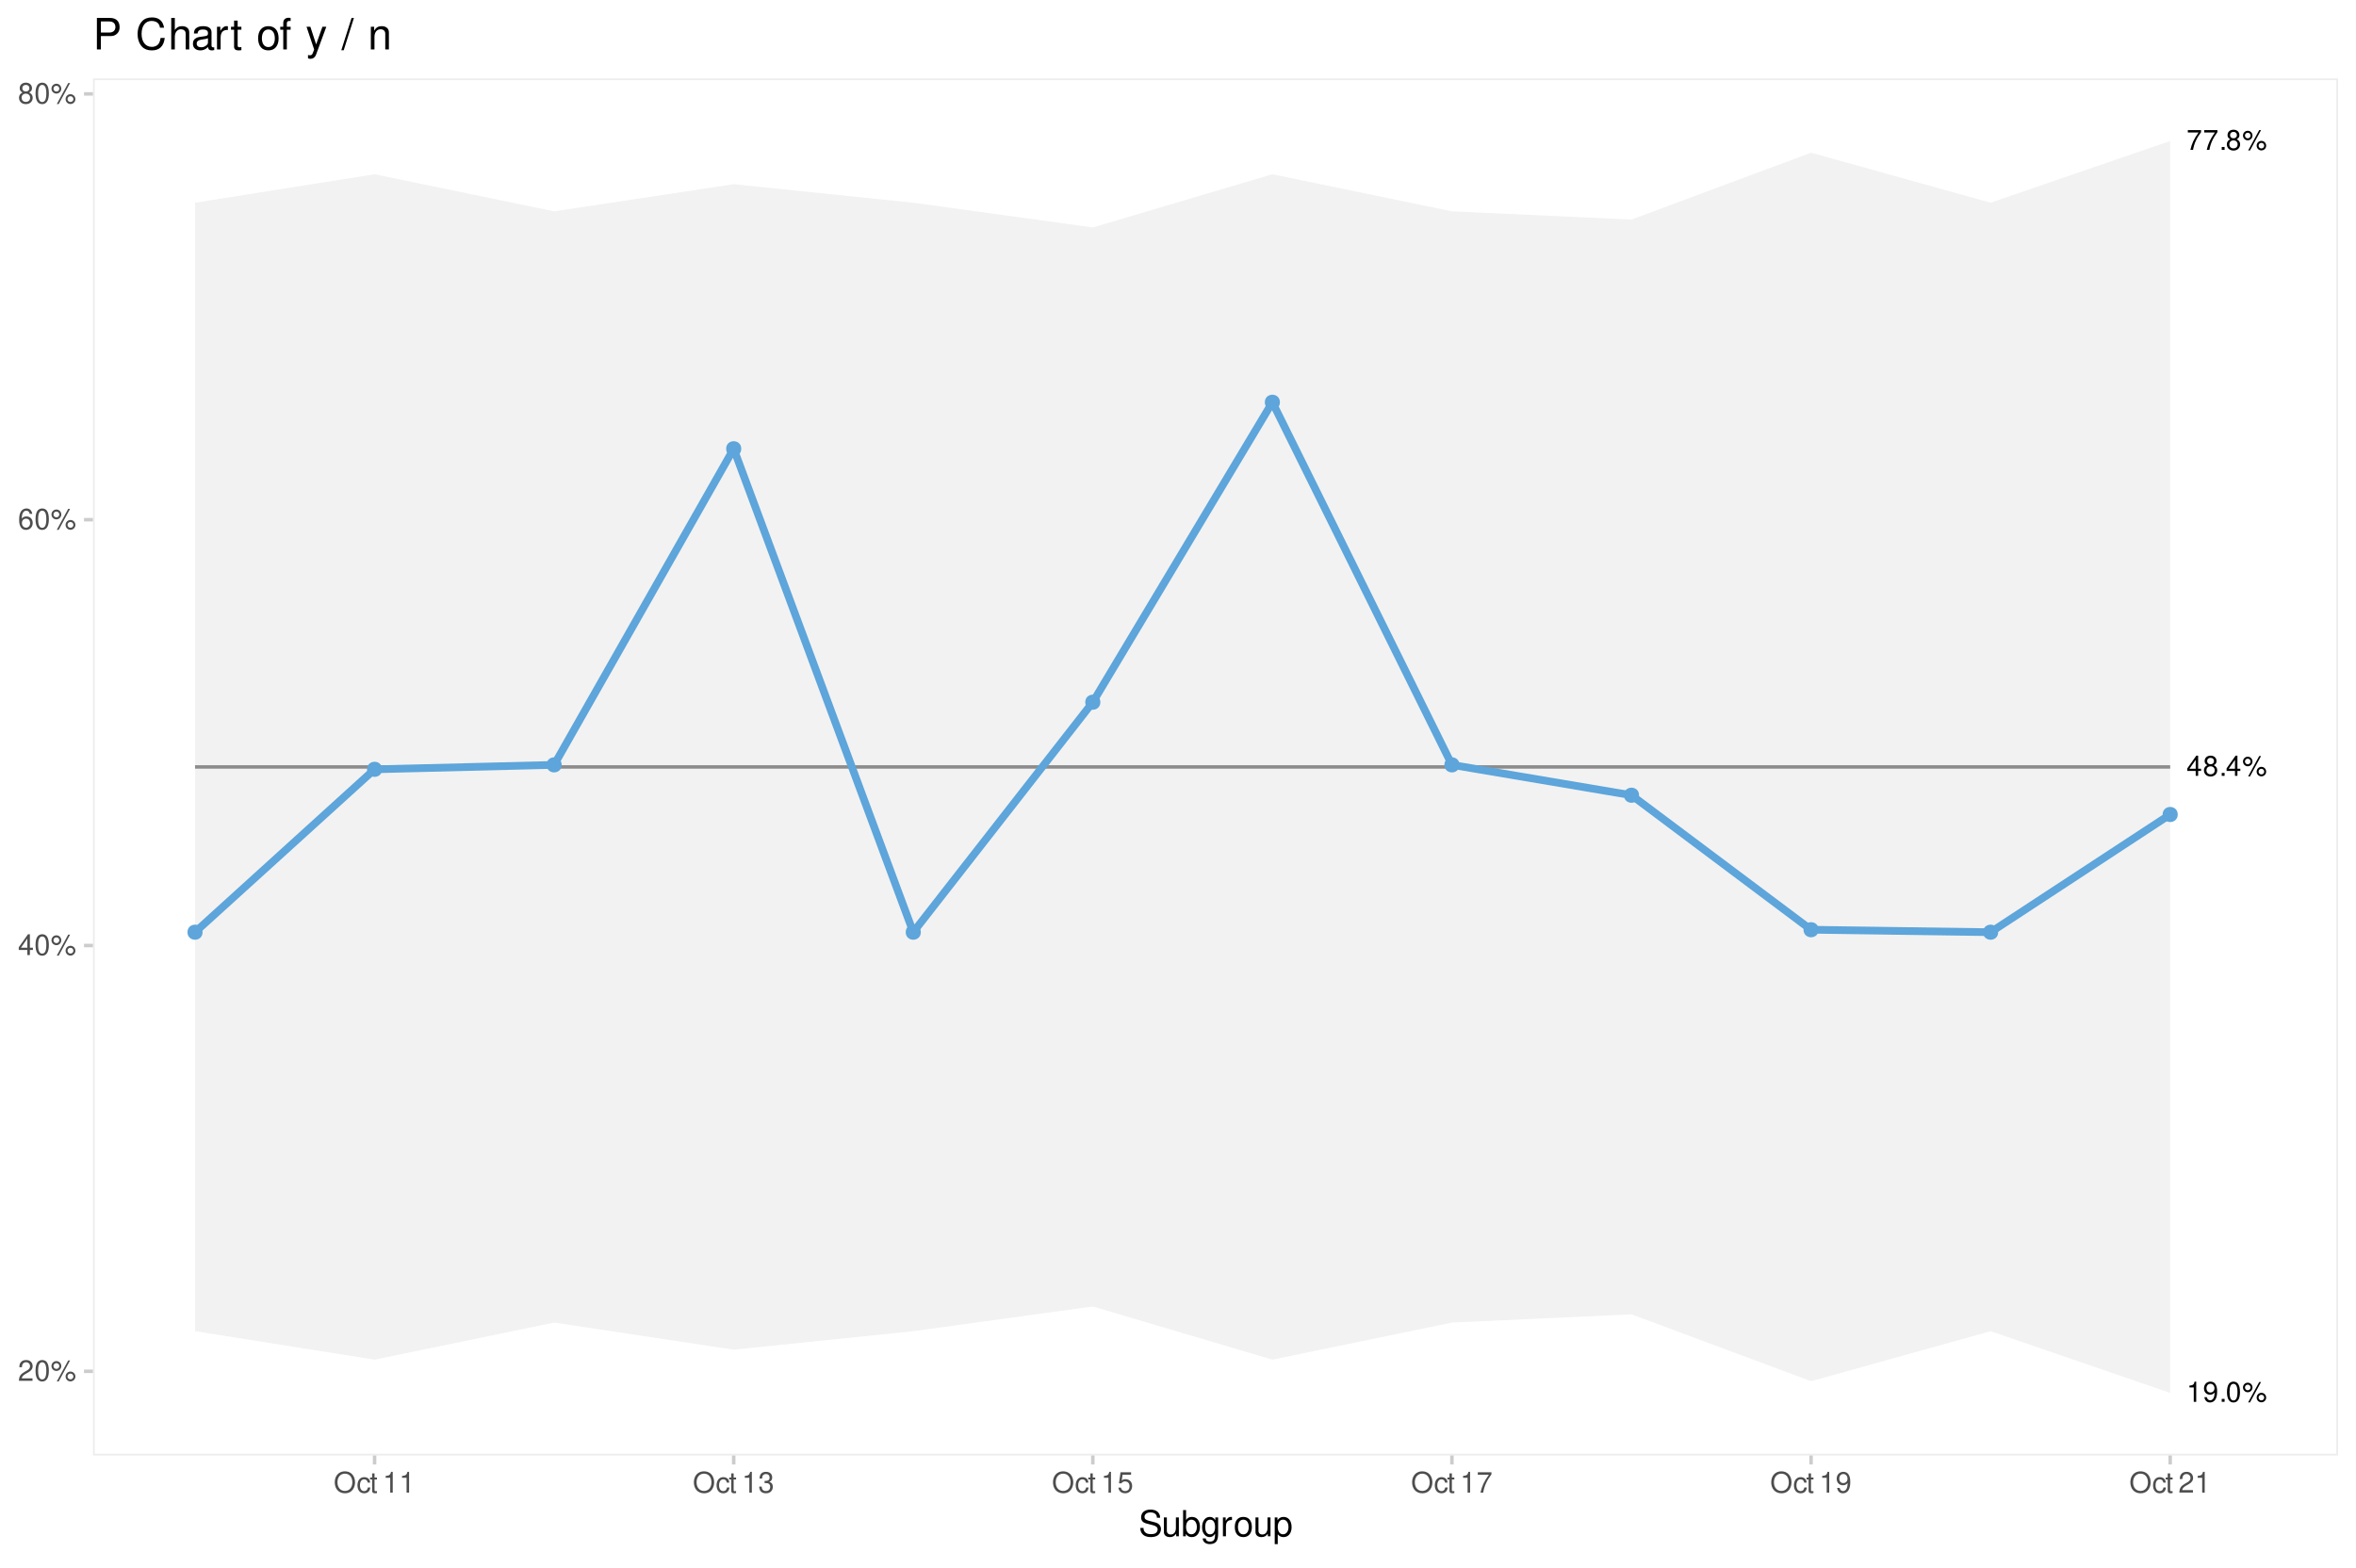
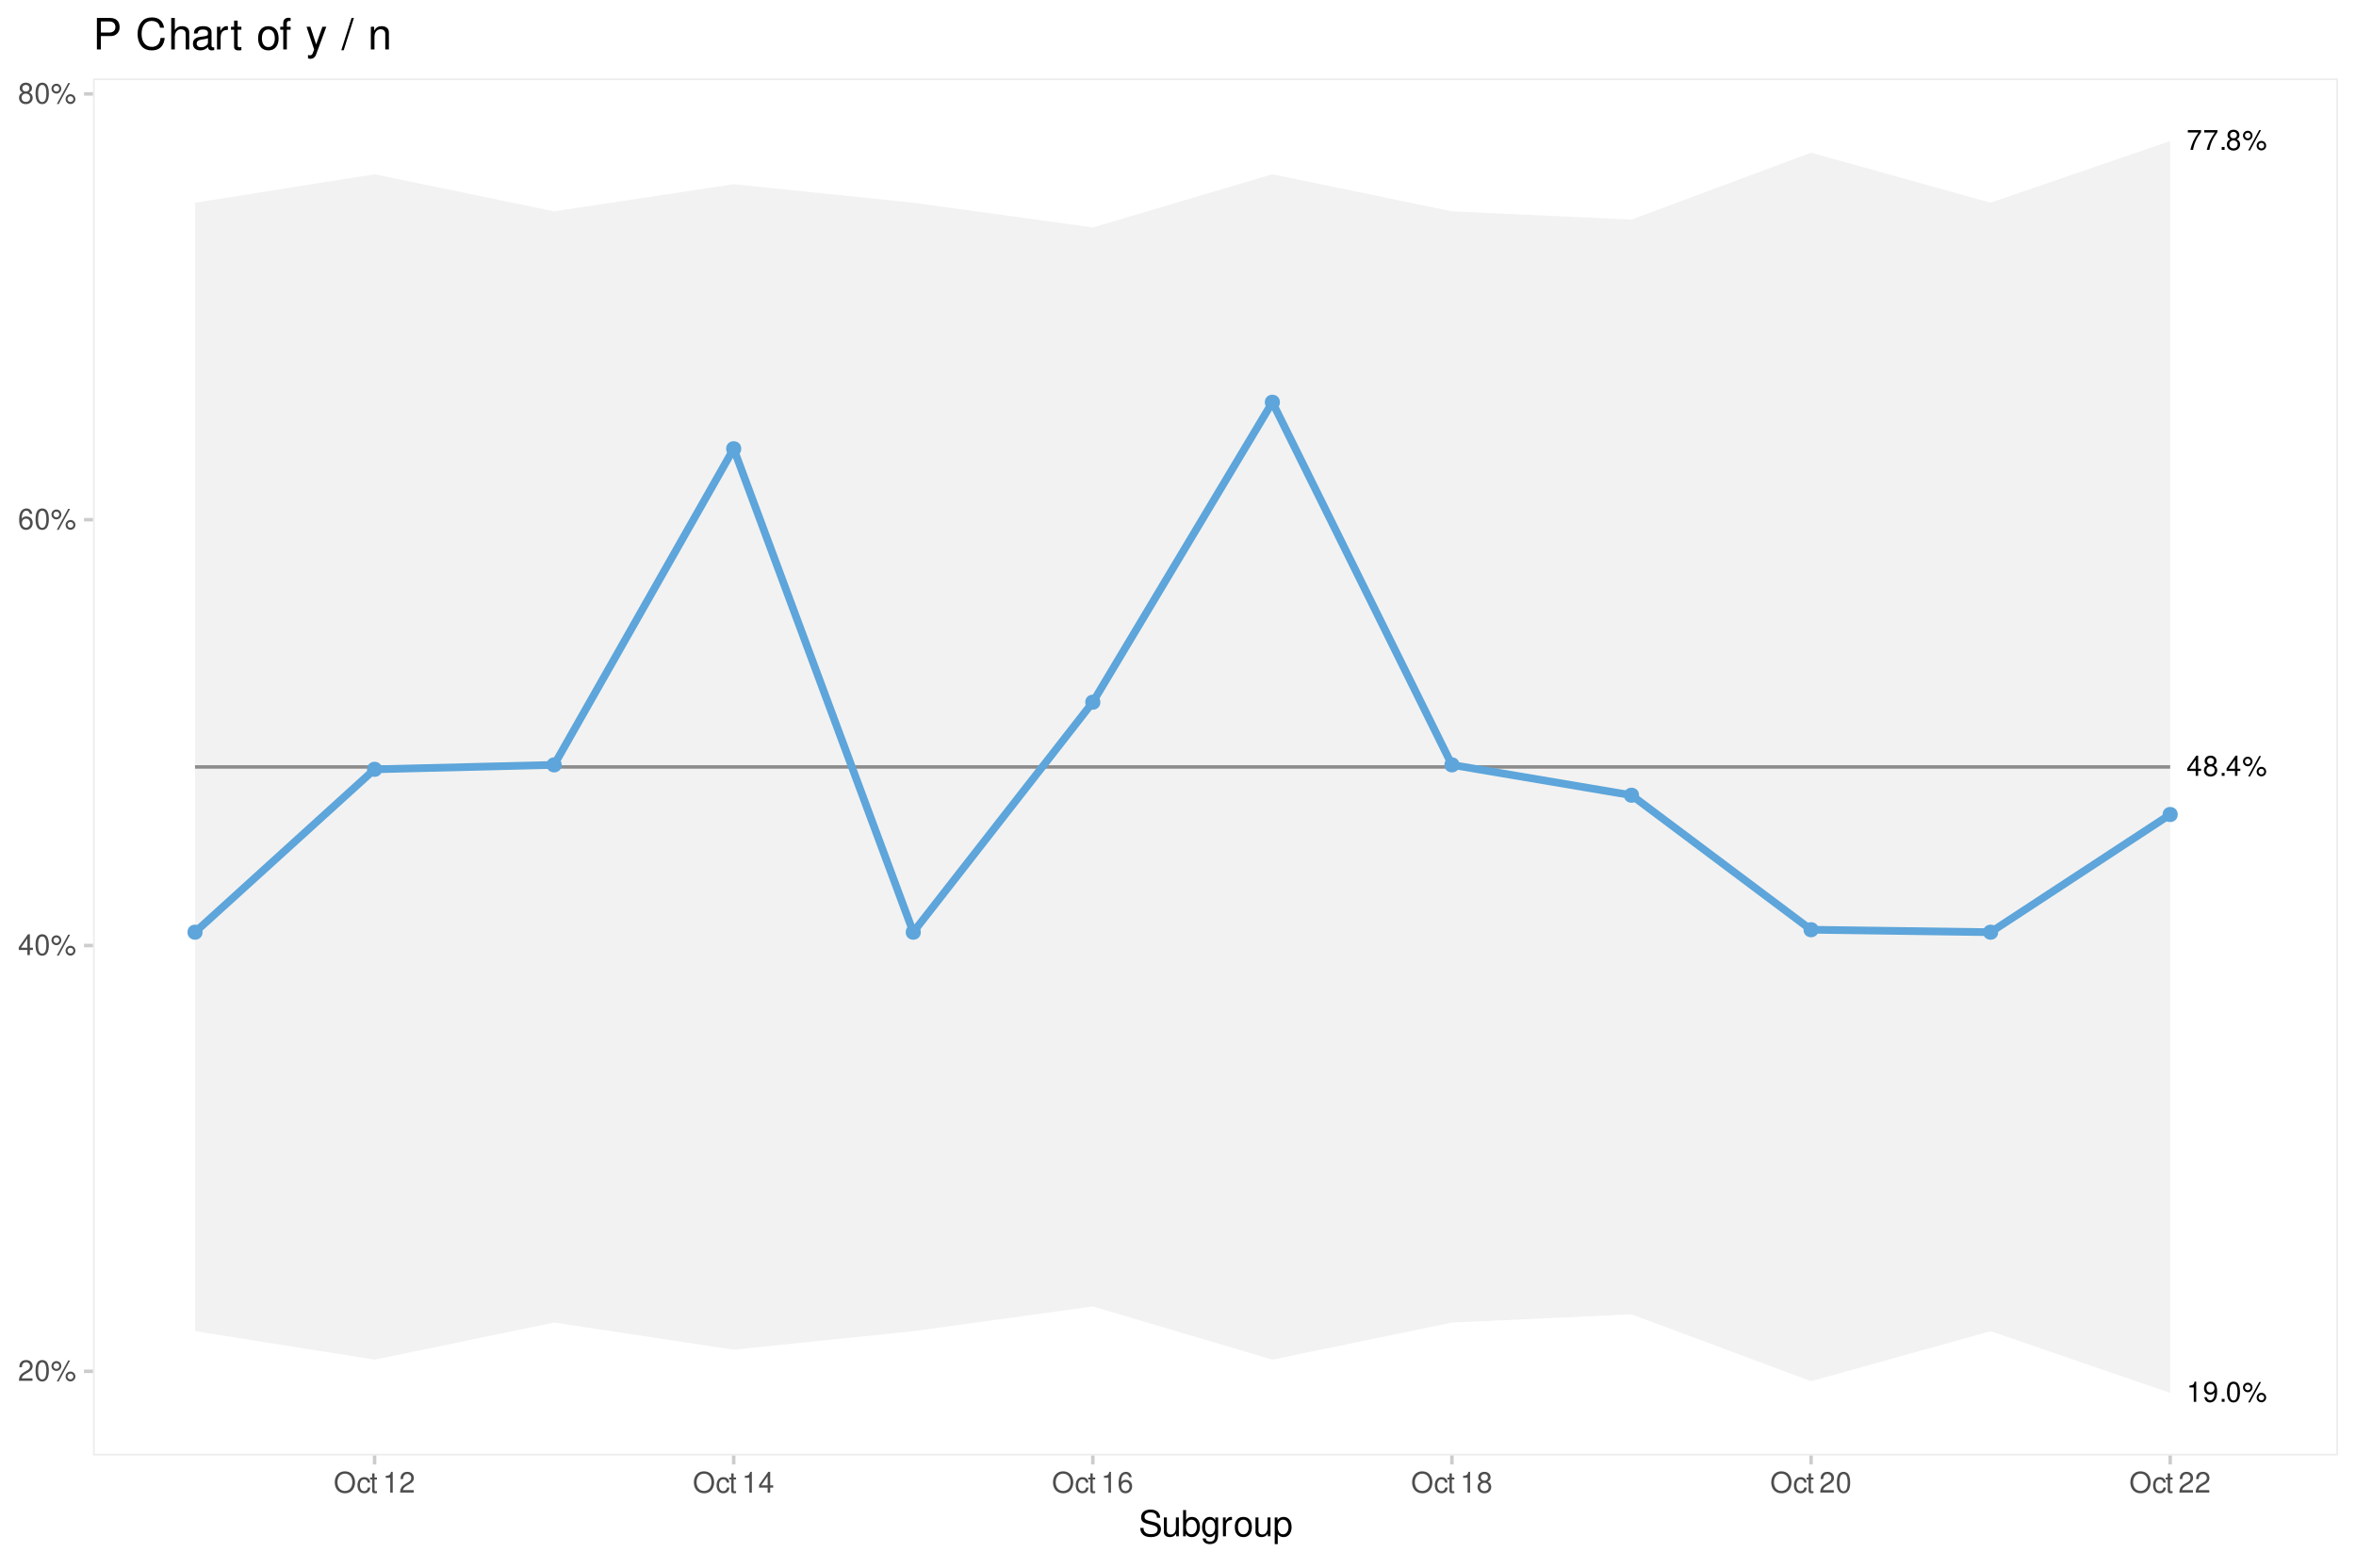
<svg xmlns="http://www.w3.org/2000/svg" xmlns:xlink="http://www.w3.org/1999/xlink" width="720" height="479" viewBox="0 0 720 479">
  <defs>
    <g>
      <g id="glyph-0-0">
        <path d="M 2.203 -4.391 L 2.203 0 L 2.953 0 L 2.953 -6.172 L 2.469 -6.172 C 2.203 -5.219 2.031 -5.094 0.875 -4.938 L 0.875 -4.391 Z M 2.203 -4.391 " />
      </g>
      <g id="glyph-0-1">
        <path d="M 0.453 -1.406 C 0.594 -0.406 1.25 0.203 2.172 0.203 C 2.844 0.203 3.438 -0.125 3.797 -0.688 C 4.172 -1.281 4.344 -2.031 4.344 -3.156 C 4.344 -4.203 4.188 -4.859 3.828 -5.406 C 3.5 -5.906 2.969 -6.172 2.297 -6.172 C 1.156 -6.172 0.328 -5.312 0.328 -4.109 C 0.328 -2.984 1.094 -2.172 2.188 -2.172 C 2.75 -2.172 3.188 -2.375 3.562 -2.844 C 3.562 -1.312 3.078 -0.469 2.219 -0.469 C 1.688 -0.469 1.328 -0.812 1.203 -1.406 Z M 2.297 -5.516 C 3 -5.516 3.531 -4.922 3.531 -4.125 C 3.531 -3.375 3.016 -2.844 2.266 -2.844 C 1.547 -2.844 1.094 -3.359 1.094 -4.172 C 1.094 -4.953 1.594 -5.516 2.297 -5.516 Z M 2.297 -5.516 " />
      </g>
      <g id="glyph-0-2">
        <path d="M 1.625 -0.891 L 0.75 -0.891 L 0.75 0 L 1.625 0 Z M 1.625 -0.891 " />
      </g>
      <g id="glyph-0-3">
        <path d="M 2.344 -6.172 C 1.781 -6.172 1.266 -5.906 0.953 -5.5 C 0.562 -4.953 0.359 -4.125 0.359 -2.984 C 0.359 -0.906 1.047 0.203 2.344 0.203 C 3.625 0.203 4.328 -0.906 4.328 -2.938 C 4.328 -4.125 4.141 -4.938 3.734 -5.5 C 3.422 -5.922 2.922 -6.172 2.344 -6.172 Z M 2.344 -5.5 C 3.156 -5.5 3.562 -4.672 3.562 -3 C 3.562 -1.25 3.172 -0.422 2.328 -0.422 C 1.531 -0.422 1.141 -1.281 1.141 -2.984 C 1.141 -4.672 1.531 -5.5 2.344 -5.5 Z M 2.344 -5.5 " />
      </g>
      <g id="glyph-0-4">
        <path d="M 1.703 -5.844 C 0.891 -5.844 0.25 -5.188 0.25 -4.391 C 0.25 -3.578 0.891 -2.922 1.703 -2.922 C 2.5 -2.922 3.156 -3.578 3.156 -4.375 C 3.156 -5.203 2.516 -5.844 1.703 -5.844 Z M 1.703 -5.25 C 2.188 -5.25 2.562 -4.859 2.562 -4.375 C 2.562 -3.906 2.172 -3.531 1.703 -3.531 C 1.234 -3.531 0.844 -3.906 0.844 -4.391 C 0.844 -4.859 1.219 -5.25 1.703 -5.25 Z M 5.203 -6.047 L 1.828 0.172 L 2.391 0.172 L 5.766 -6.047 Z M 5.875 -2.75 C 5.062 -2.75 4.422 -2.094 4.422 -1.297 C 4.422 -0.484 5.062 0.156 5.875 0.156 C 6.672 0.156 7.328 -0.484 7.328 -1.281 C 7.328 -2.094 6.688 -2.75 5.875 -2.75 Z M 5.875 -2.156 C 6.359 -2.156 6.734 -1.766 6.734 -1.281 C 6.734 -0.812 6.344 -0.438 5.875 -0.438 C 5.391 -0.438 5.016 -0.812 5.016 -1.297 C 5.016 -1.766 5.391 -2.156 5.875 -2.156 Z M 5.875 -2.156 " />
      </g>
      <g id="glyph-0-5">
        <path d="M 4.438 -6.047 L 0.391 -6.047 L 0.391 -5.312 L 3.656 -5.312 C 2.219 -3.25 1.625 -1.984 1.172 0 L 1.984 0 C 2.312 -1.938 3.078 -3.594 4.438 -5.422 Z M 4.438 -6.047 " />
      </g>
      <g id="glyph-0-6">
        <path d="M 3.328 -3.25 C 3.969 -3.641 4.156 -3.938 4.156 -4.516 C 4.156 -5.5 3.422 -6.172 2.344 -6.172 C 1.281 -6.172 0.531 -5.5 0.531 -4.531 C 0.531 -3.938 0.719 -3.641 1.344 -3.25 C 0.656 -2.906 0.312 -2.391 0.312 -1.719 C 0.312 -0.594 1.141 0.203 2.344 0.203 C 3.547 0.203 4.375 -0.594 4.375 -1.719 C 4.375 -2.391 4.031 -2.906 3.328 -3.25 Z M 2.344 -5.5 C 2.984 -5.5 3.391 -5.125 3.391 -4.5 C 3.391 -3.922 2.984 -3.547 2.344 -3.547 C 1.703 -3.547 1.297 -3.922 1.297 -4.516 C 1.297 -5.125 1.703 -5.5 2.344 -5.5 Z M 2.344 -2.906 C 3.094 -2.906 3.609 -2.422 3.609 -1.703 C 3.609 -0.953 3.109 -0.469 2.328 -0.469 C 1.594 -0.469 1.078 -0.969 1.078 -1.688 C 1.078 -2.422 1.594 -2.906 2.344 -2.906 Z M 2.344 -2.906 " />
      </g>
      <g id="glyph-0-7">
        <path d="M 2.797 -1.5 L 2.797 0 L 3.547 0 L 3.547 -1.5 L 4.438 -1.5 L 4.438 -2.172 L 3.547 -2.172 L 3.547 -6.172 L 2.984 -6.172 L 0.234 -2.281 L 0.234 -1.5 Z M 2.797 -2.172 L 0.891 -2.172 L 2.797 -4.891 Z M 2.797 -2.172 " />
      </g>
      <g id="glyph-1-0">
        <path d="M 4.453 -0.766 L 1.172 -0.766 C 1.25 -1.297 1.531 -1.625 2.297 -2.094 L 3.172 -2.594 C 4.047 -3.062 4.5 -3.719 4.5 -4.5 C 4.5 -5.031 4.281 -5.531 3.922 -5.875 C 3.547 -6.203 3.094 -6.359 2.5 -6.359 C 1.703 -6.359 1.125 -6.078 0.781 -5.531 C 0.547 -5.203 0.453 -4.797 0.438 -4.156 L 1.219 -4.156 C 1.234 -4.594 1.297 -4.844 1.406 -5.062 C 1.594 -5.438 2 -5.688 2.469 -5.688 C 3.172 -5.688 3.703 -5.172 3.703 -4.484 C 3.703 -3.969 3.406 -3.531 2.859 -3.219 L 2.047 -2.75 C 0.75 -2 0.375 -1.406 0.297 -0.016 L 4.453 -0.016 Z M 4.453 -0.766 " />
      </g>
      <g id="glyph-1-1">
        <path d="M 2.422 -6.359 C 1.844 -6.359 1.312 -6.094 0.984 -5.672 C 0.578 -5.109 0.375 -4.25 0.375 -3.078 C 0.375 -0.938 1.078 0.203 2.422 0.203 C 3.734 0.203 4.453 -0.938 4.453 -3.031 C 4.453 -4.25 4.266 -5.078 3.859 -5.672 C 3.531 -6.109 3.016 -6.359 2.422 -6.359 Z M 2.422 -5.672 C 3.25 -5.672 3.672 -4.828 3.672 -3.094 C 3.672 -1.281 3.266 -0.438 2.406 -0.438 C 1.578 -0.438 1.172 -1.312 1.172 -3.062 C 1.172 -4.828 1.578 -5.672 2.422 -5.672 Z M 2.422 -5.672 " />
      </g>
      <g id="glyph-1-2">
        <path d="M 1.75 -6.031 C 0.922 -6.031 0.25 -5.344 0.25 -4.516 C 0.25 -3.688 0.922 -3.016 1.766 -3.016 C 2.578 -3.016 3.25 -3.688 3.25 -4.5 C 3.25 -5.359 2.594 -6.031 1.75 -6.031 Z M 1.75 -5.406 C 2.25 -5.406 2.641 -5.016 2.641 -4.516 C 2.641 -4.031 2.25 -3.641 1.766 -3.641 C 1.266 -3.641 0.859 -4.031 0.859 -4.516 C 0.859 -5.016 1.266 -5.406 1.75 -5.406 Z M 5.359 -6.234 L 1.875 0.172 L 2.469 0.172 L 5.938 -6.234 Z M 6.047 -2.828 C 5.219 -2.828 4.562 -2.156 4.562 -1.344 C 4.562 -0.5 5.219 0.172 6.062 0.172 C 6.875 0.172 7.562 -0.5 7.562 -1.312 C 7.562 -2.156 6.891 -2.828 6.047 -2.828 Z M 6.047 -2.219 C 6.547 -2.219 6.953 -1.828 6.953 -1.312 C 6.953 -0.844 6.547 -0.453 6.062 -0.453 C 5.562 -0.453 5.156 -0.844 5.156 -1.344 C 5.156 -1.828 5.562 -2.219 6.047 -2.219 Z M 6.047 -2.219 " />
      </g>
      <g id="glyph-1-3">
        <path d="M 2.875 -1.547 L 2.875 0 L 3.656 0 L 3.656 -1.547 L 4.578 -1.547 L 4.578 -2.234 L 3.656 -2.234 L 3.656 -6.359 L 3.078 -6.359 L 0.25 -2.359 L 0.25 -1.547 Z M 2.875 -2.234 L 0.922 -2.234 L 2.875 -5.047 Z M 2.875 -2.234 " />
      </g>
      <g id="glyph-1-4">
        <path d="M 4.375 -4.703 C 4.234 -5.75 3.562 -6.359 2.609 -6.359 C 1.922 -6.359 1.312 -6.031 0.938 -5.453 C 0.547 -4.828 0.375 -4.062 0.375 -2.906 C 0.375 -1.828 0.531 -1.156 0.906 -0.594 C 1.234 -0.078 1.781 0.203 2.469 0.203 C 3.656 0.203 4.516 -0.688 4.516 -1.922 C 4.516 -3.094 3.719 -3.922 2.609 -3.922 C 1.984 -3.922 1.5 -3.688 1.172 -3.234 C 1.172 -4.797 1.672 -5.672 2.562 -5.672 C 3.109 -5.672 3.484 -5.328 3.609 -4.703 Z M 2.5 -3.234 C 3.25 -3.234 3.719 -2.703 3.719 -1.859 C 3.719 -1.062 3.188 -0.484 2.484 -0.484 C 1.766 -0.484 1.219 -1.094 1.219 -1.906 C 1.219 -2.688 1.734 -3.234 2.5 -3.234 Z M 2.5 -3.234 " />
      </g>
      <g id="glyph-1-5">
        <path d="M 3.438 -3.359 C 4.094 -3.75 4.297 -4.062 4.297 -4.656 C 4.297 -5.672 3.531 -6.359 2.422 -6.359 C 1.312 -6.359 0.547 -5.672 0.547 -4.672 C 0.547 -4.062 0.75 -3.75 1.391 -3.359 C 0.672 -2.984 0.328 -2.469 0.328 -1.766 C 0.328 -0.609 1.172 0.203 2.422 0.203 C 3.656 0.203 4.516 -0.609 4.516 -1.766 C 4.516 -2.469 4.156 -2.984 3.438 -3.359 Z M 2.422 -5.672 C 3.078 -5.672 3.5 -5.281 3.5 -4.641 C 3.5 -4.047 3.062 -3.656 2.422 -3.656 C 1.766 -3.656 1.344 -4.047 1.344 -4.656 C 1.344 -5.281 1.766 -5.672 2.422 -5.672 Z M 2.422 -3 C 3.188 -3 3.719 -2.484 3.719 -1.75 C 3.719 -0.984 3.203 -0.484 2.406 -0.484 C 1.641 -0.484 1.125 -1 1.125 -1.734 C 1.125 -2.5 1.641 -3 2.422 -3 Z M 2.422 -3 " />
      </g>
      <g id="glyph-1-6">
        <path d="M 3.422 -6.516 C 1.578 -6.516 0.328 -5.156 0.328 -3.156 C 0.328 -1.141 1.578 0.203 3.438 0.203 C 4.219 0.203 4.906 -0.031 5.422 -0.469 C 6.109 -1.062 6.531 -2.062 6.531 -3.109 C 6.531 -5.172 5.297 -6.516 3.422 -6.516 Z M 3.422 -5.797 C 4.812 -5.797 5.703 -4.75 5.703 -3.125 C 5.703 -1.578 4.781 -0.516 3.438 -0.516 C 2.062 -0.516 1.156 -1.578 1.156 -3.156 C 1.156 -4.734 2.062 -5.797 3.422 -5.797 Z M 3.422 -5.797 " />
      </g>
      <g id="glyph-1-7">
        <path d="M 4.141 -3.062 C 4.109 -3.516 4.016 -3.797 3.828 -4.062 C 3.516 -4.484 2.969 -4.734 2.328 -4.734 C 1.078 -4.734 0.266 -3.75 0.266 -2.219 C 0.266 -0.734 1.062 0.203 2.312 0.203 C 3.406 0.203 4.109 -0.453 4.203 -1.578 L 3.453 -1.578 C 3.328 -0.844 2.953 -0.469 2.328 -0.469 C 1.516 -0.469 1.031 -1.141 1.031 -2.219 C 1.031 -3.375 1.516 -4.062 2.312 -4.062 C 2.922 -4.062 3.312 -3.703 3.406 -3.062 Z M 4.141 -3.062 " />
      </g>
      <g id="glyph-1-8">
        <path d="M 2.234 -4.609 L 1.484 -4.609 L 1.484 -5.875 L 0.75 -5.875 L 0.75 -4.609 L 0.125 -4.609 L 0.125 -4.016 L 0.75 -4.016 L 0.75 -0.531 C 0.75 -0.047 1.062 0.203 1.641 0.203 C 1.828 0.203 1.984 0.188 2.234 0.141 L 2.234 -0.469 C 2.125 -0.453 2.031 -0.438 1.875 -0.438 C 1.562 -0.438 1.484 -0.531 1.484 -0.859 L 1.484 -4.016 L 2.234 -4.016 Z M 2.234 -4.609 " />
      </g>
      <g id="glyph-1-9">
</g>
      <g id="glyph-1-10">
        <path d="M 2.281 -4.531 L 2.281 0 L 3.047 0 L 3.047 -6.359 L 2.547 -6.359 C 2.266 -5.391 2.094 -5.25 0.891 -5.094 L 0.891 -4.531 Z M 2.281 -4.531 " />
-       </g>
-       <g id="glyph-1-11">
-         <path d="M 1.938 -2.922 L 2.359 -2.922 C 3.203 -2.922 3.656 -2.531 3.656 -1.766 C 3.656 -0.969 3.172 -0.484 2.375 -0.484 C 1.516 -0.484 1.109 -0.922 1.062 -1.844 L 0.281 -1.844 C 0.312 -1.344 0.406 -1 0.547 -0.719 C 0.875 -0.109 1.484 0.203 2.344 0.203 C 3.625 0.203 4.453 -0.578 4.453 -1.781 C 4.453 -2.594 4.141 -3.031 3.391 -3.297 C 3.969 -3.531 4.266 -3.969 4.266 -4.609 C 4.266 -5.703 3.547 -6.359 2.359 -6.359 C 1.109 -6.359 0.438 -5.656 0.406 -4.312 L 1.188 -4.312 C 1.203 -4.703 1.234 -4.922 1.328 -5.109 C 1.5 -5.469 1.891 -5.688 2.375 -5.688 C 3.062 -5.688 3.469 -5.266 3.469 -4.578 C 3.469 -4.141 3.312 -3.859 2.969 -3.719 C 2.766 -3.625 2.484 -3.594 1.938 -3.578 Z M 1.938 -2.922 " />
-       </g>
-       <g id="glyph-1-12">
-         <path d="M 4.188 -6.234 L 0.969 -6.234 L 0.5 -2.844 L 1.219 -2.844 C 1.578 -3.266 1.875 -3.422 2.359 -3.422 C 3.203 -3.422 3.719 -2.844 3.719 -1.922 C 3.719 -1.031 3.203 -0.484 2.359 -0.484 C 1.688 -0.484 1.266 -0.828 1.078 -1.531 L 0.312 -1.531 C 0.406 -1.016 0.5 -0.781 0.688 -0.547 C 1.031 -0.078 1.672 0.203 2.375 0.203 C 3.641 0.203 4.516 -0.719 4.516 -2.031 C 4.516 -3.266 3.688 -4.109 2.5 -4.109 C 2.062 -4.109 1.703 -4 1.344 -3.734 L 1.594 -5.469 L 4.188 -5.469 Z M 4.188 -6.234 " />
-       </g>
-       <g id="glyph-1-13">
-         <path d="M 4.578 -6.234 L 0.406 -6.234 L 0.406 -5.469 L 3.781 -5.469 C 2.281 -3.359 1.688 -2.047 1.219 0 L 2.047 0 C 2.391 -2 3.172 -3.719 4.578 -5.594 Z M 4.578 -6.234 " />
-       </g>
-       <g id="glyph-1-14">
-         <path d="M 0.469 -1.453 C 0.609 -0.406 1.281 0.203 2.234 0.203 C 2.922 0.203 3.547 -0.125 3.922 -0.703 C 4.297 -1.328 4.484 -2.109 4.484 -3.25 C 4.484 -4.328 4.312 -5 3.953 -5.562 C 3.609 -6.094 3.062 -6.359 2.375 -6.359 C 1.188 -6.359 0.328 -5.469 0.328 -4.234 C 0.328 -3.062 1.125 -2.25 2.25 -2.25 C 2.844 -2.25 3.281 -2.453 3.672 -2.938 C 3.672 -1.359 3.172 -0.484 2.281 -0.484 C 1.734 -0.484 1.359 -0.828 1.234 -1.453 Z M 2.359 -5.688 C 3.094 -5.688 3.641 -5.078 3.641 -4.25 C 3.641 -3.469 3.109 -2.922 2.344 -2.922 C 1.594 -2.922 1.125 -3.453 1.125 -4.297 C 1.125 -5.109 1.641 -5.688 2.359 -5.688 Z M 2.359 -5.688 " />
      </g>
      <g id="glyph-2-0">
        <path d="M 6.562 -5.672 C 6.562 -6.219 6.516 -6.375 6.344 -6.75 C 5.906 -7.672 4.969 -8.156 3.625 -8.156 C 1.859 -8.156 0.766 -7.25 0.766 -5.797 C 0.766 -4.812 1.281 -4.203 2.344 -3.922 L 4.328 -3.406 C 5.359 -3.141 5.812 -2.734 5.812 -2.094 C 5.812 -1.672 5.578 -1.234 5.234 -0.984 C 4.922 -0.766 4.406 -0.656 3.766 -0.656 C 2.875 -0.656 2.297 -0.859 1.906 -1.312 C 1.609 -1.672 1.484 -2.062 1.5 -2.547 L 0.531 -2.547 C 0.531 -1.812 0.688 -1.328 1 -0.891 C 1.547 -0.125 2.469 0.25 3.703 0.25 C 4.656 0.25 5.438 0.031 5.953 -0.359 C 6.484 -0.797 6.828 -1.5 6.828 -2.203 C 6.828 -3.188 6.219 -3.922 5.125 -4.219 L 3.109 -4.75 C 2.141 -5.016 1.797 -5.328 1.797 -5.938 C 1.797 -6.75 2.516 -7.297 3.594 -7.297 C 4.859 -7.297 5.578 -6.719 5.594 -5.672 Z M 6.562 -5.672 " />
      </g>
      <g id="glyph-2-1">
        <path d="M 5.297 0 L 5.297 -5.766 L 4.391 -5.766 L 4.391 -2.5 C 4.391 -1.312 3.766 -0.547 2.812 -0.547 C 2.094 -0.547 1.625 -0.984 1.625 -1.688 L 1.625 -5.766 L 0.719 -5.766 L 0.719 -1.312 C 0.719 -0.359 1.438 0.25 2.547 0.25 C 3.406 0.25 3.938 -0.047 4.484 -0.797 L 4.484 0 Z M 5.297 0 " />
      </g>
      <g id="glyph-2-2">
        <path d="M 0.594 -8.016 L 0.594 0 L 1.422 0 L 1.422 -0.734 C 1.859 -0.062 2.438 0.25 3.25 0.25 C 4.766 0.25 5.75 -0.984 5.75 -2.906 C 5.75 -4.781 4.812 -5.922 3.281 -5.922 C 2.5 -5.922 1.938 -5.625 1.5 -4.984 L 1.5 -8.016 Z M 3.109 -5.078 C 4.141 -5.078 4.797 -4.188 4.797 -2.812 C 4.797 -1.5 4.109 -0.609 3.109 -0.609 C 2.141 -0.609 1.5 -1.484 1.5 -2.844 C 1.5 -4.188 2.141 -5.078 3.109 -5.078 Z M 3.109 -5.078 " />
      </g>
      <g id="glyph-2-3">
        <path d="M 4.438 -5.766 L 4.438 -4.922 C 3.984 -5.625 3.469 -5.922 2.75 -5.922 C 1.359 -5.922 0.391 -4.625 0.391 -2.781 C 0.391 -1.812 0.609 -1.109 1.109 -0.531 C 1.547 -0.016 2.094 0.25 2.688 0.25 C 3.375 0.25 3.875 -0.062 4.359 -0.781 L 4.359 -0.484 C 4.359 1.062 3.922 1.625 2.781 1.625 C 2 1.625 1.594 1.312 1.5 0.656 L 0.578 0.656 C 0.656 1.734 1.5 2.391 2.766 2.391 C 3.609 2.391 4.312 2.125 4.688 1.656 C 5.125 1.125 5.297 0.406 5.297 -0.953 L 5.297 -5.766 Z M 2.844 -5.078 C 3.812 -5.078 4.359 -4.266 4.359 -2.812 C 4.359 -1.406 3.797 -0.594 2.844 -0.594 C 1.891 -0.594 1.344 -1.422 1.344 -2.844 C 1.344 -4.25 1.891 -5.078 2.844 -5.078 Z M 2.844 -5.078 " />
      </g>
      <g id="glyph-2-4">
        <path d="M 0.766 -5.766 L 0.766 0 L 1.688 0 L 1.688 -2.984 C 1.688 -4.375 2.266 -5 3.531 -4.969 L 3.531 -5.891 C 3.375 -5.922 3.281 -5.922 3.172 -5.922 C 2.578 -5.922 2.141 -5.578 1.609 -4.719 L 1.609 -5.766 Z M 0.766 -5.766 " />
      </g>
      <g id="glyph-2-5">
        <path d="M 2.984 -5.922 C 1.359 -5.922 0.391 -4.781 0.391 -2.844 C 0.391 -0.891 1.359 0.25 3 0.25 C 4.625 0.25 5.609 -0.906 5.609 -2.797 C 5.609 -4.797 4.656 -5.922 2.984 -5.922 Z M 3 -5.078 C 4.031 -5.078 4.656 -4.234 4.656 -2.812 C 4.656 -1.438 4.016 -0.594 3 -0.594 C 1.984 -0.594 1.359 -1.438 1.359 -2.844 C 1.359 -4.234 1.984 -5.078 3 -5.078 Z M 3 -5.078 " />
      </g>
      <g id="glyph-2-6">
        <path d="M 0.594 2.391 L 1.516 2.391 L 1.516 -0.609 C 2 -0.016 2.547 0.25 3.281 0.25 C 4.781 0.25 5.75 -0.953 5.75 -2.781 C 5.75 -4.719 4.812 -5.922 3.281 -5.922 C 2.5 -5.922 1.875 -5.578 1.438 -4.891 L 1.438 -5.766 L 0.594 -5.766 Z M 3.125 -5.078 C 4.141 -5.078 4.797 -4.188 4.797 -2.812 C 4.797 -1.5 4.125 -0.609 3.125 -0.609 C 2.141 -0.609 1.516 -1.484 1.516 -2.844 C 1.516 -4.188 2.141 -5.078 3.125 -5.078 Z M 3.125 -5.078 " />
      </g>
      <g id="glyph-3-0">
        <path d="M 2.422 -4.078 L 5.453 -4.078 C 6.203 -4.078 6.797 -4.297 7.312 -4.766 C 7.891 -5.297 8.141 -5.922 8.141 -6.797 C 8.141 -8.609 7.078 -9.625 5.172 -9.625 L 1.203 -9.625 L 1.203 0 L 2.422 0 Z M 2.422 -5.156 L 2.422 -8.547 L 4.984 -8.547 C 6.172 -8.547 6.859 -7.906 6.859 -6.859 C 6.859 -5.797 6.172 -5.156 4.984 -5.156 Z M 2.422 -5.156 " />
      </g>
      <g id="glyph-3-1">
</g>
      <g id="glyph-3-2">
        <path d="M 8.734 -6.641 C 8.359 -8.75 7.141 -9.781 5.031 -9.781 C 3.734 -9.781 2.688 -9.375 1.984 -8.578 C 1.109 -7.625 0.641 -6.266 0.641 -4.703 C 0.641 -3.109 1.125 -1.75 2.016 -0.812 C 2.766 -0.047 3.719 0.297 4.984 0.297 C 7.328 0.297 8.641 -0.969 8.938 -3.516 L 7.672 -3.516 C 7.562 -2.859 7.438 -2.406 7.234 -2.016 C 6.844 -1.234 6.016 -0.781 4.984 -0.781 C 3.078 -0.781 1.859 -2.312 1.859 -4.719 C 1.859 -7.188 3.016 -8.703 4.891 -8.703 C 5.672 -8.703 6.391 -8.469 6.781 -8.094 C 7.141 -7.766 7.344 -7.375 7.484 -6.641 Z M 8.734 -6.641 " />
      </g>
      <g id="glyph-3-3">
        <path d="M 0.922 -9.625 L 0.922 0 L 2.016 0 L 2.016 -3.812 C 2.016 -5.234 2.766 -6.156 3.891 -6.156 C 4.266 -6.156 4.609 -6.047 4.875 -5.844 C 5.188 -5.609 5.328 -5.281 5.328 -4.797 L 5.328 0 L 6.422 0 L 6.422 -5.234 C 6.422 -6.391 5.578 -7.109 4.234 -7.109 C 3.266 -7.109 2.672 -6.812 2.016 -5.969 L 2.016 -9.625 Z M 0.922 -9.625 " />
      </g>
      <g id="glyph-3-4">
        <path d="M 7.062 -0.641 C 6.938 -0.625 6.891 -0.625 6.828 -0.625 C 6.438 -0.625 6.234 -0.812 6.234 -1.156 L 6.234 -5.234 C 6.234 -6.453 5.328 -7.109 3.625 -7.109 C 2.609 -7.109 1.812 -6.828 1.328 -6.312 C 1.016 -5.953 0.891 -5.562 0.859 -4.875 L 1.969 -4.875 C 2.062 -5.719 2.562 -6.094 3.594 -6.094 C 4.594 -6.094 5.141 -5.734 5.141 -5.062 L 5.141 -4.781 C 5.125 -4.297 4.891 -4.125 3.984 -4.016 C 2.422 -3.812 2.188 -3.766 1.766 -3.594 C 0.969 -3.25 0.547 -2.641 0.547 -1.75 C 0.547 -0.484 1.422 0.297 2.828 0.297 C 3.703 0.297 4.391 0 5.172 -0.719 C 5.25 0 5.594 0.297 6.312 0.297 C 6.547 0.297 6.688 0.281 7.062 0.188 Z M 5.141 -2.172 C 5.141 -1.812 5.031 -1.578 4.703 -1.281 C 4.25 -0.875 3.703 -0.656 3.062 -0.656 C 2.203 -0.656 1.703 -1.062 1.703 -1.766 C 1.703 -2.5 2.172 -2.859 3.359 -3.031 C 4.547 -3.188 4.766 -3.25 5.141 -3.422 Z M 5.141 -2.172 " />
      </g>
      <g id="glyph-3-5">
        <path d="M 0.906 -6.922 L 0.906 0 L 2.016 0 L 2.016 -3.594 C 2.031 -5.25 2.719 -6 4.234 -5.953 L 4.234 -7.078 C 4.047 -7.109 3.953 -7.109 3.812 -7.109 C 3.109 -7.109 2.562 -6.688 1.922 -5.672 L 1.922 -6.922 Z M 0.906 -6.922 " />
      </g>
      <g id="glyph-3-6">
        <path d="M 3.359 -6.922 L 2.219 -6.922 L 2.219 -8.812 L 1.125 -8.812 L 1.125 -6.922 L 0.188 -6.922 L 0.188 -6.016 L 1.125 -6.016 L 1.125 -0.797 C 1.125 -0.078 1.594 0.297 2.453 0.297 C 2.75 0.297 2.984 0.281 3.359 0.219 L 3.359 -0.719 C 3.188 -0.672 3.047 -0.656 2.828 -0.656 C 2.344 -0.656 2.219 -0.797 2.219 -1.281 L 2.219 -6.016 L 3.359 -6.016 Z M 3.359 -6.922 " />
      </g>
      <g id="glyph-3-7">
        <path d="M 3.594 -7.109 C 1.641 -7.109 0.469 -5.734 0.469 -3.406 C 0.469 -1.062 1.641 0.297 3.609 0.297 C 5.562 0.297 6.734 -1.078 6.734 -3.359 C 6.734 -5.75 5.594 -7.109 3.594 -7.109 Z M 3.609 -6.094 C 4.844 -6.094 5.578 -5.078 5.578 -3.359 C 5.578 -1.734 4.812 -0.719 3.609 -0.719 C 2.375 -0.719 1.625 -1.734 1.625 -3.406 C 1.625 -5.078 2.375 -6.094 3.609 -6.094 Z M 3.609 -6.094 " />
      </g>
      <g id="glyph-3-8">
        <path d="M 3.406 -6.922 L 2.25 -6.922 L 2.25 -8 C 2.25 -8.469 2.516 -8.703 3.031 -8.703 C 3.109 -8.703 3.156 -8.703 3.406 -8.688 L 3.406 -9.594 C 3.156 -9.656 3.016 -9.672 2.781 -9.672 C 1.766 -9.672 1.156 -9.078 1.156 -8.094 L 1.156 -6.922 L 0.234 -6.922 L 0.234 -6.016 L 1.156 -6.016 L 1.156 0 L 2.25 0 L 2.25 -6.016 L 3.406 -6.016 Z M 3.406 -6.922 " />
      </g>
      <g id="glyph-3-9">
        <path d="M 5.125 -6.922 L 3.203 -1.531 L 1.438 -6.922 L 0.266 -6.922 L 2.594 0.031 L 2.172 1.125 C 2 1.609 1.75 1.797 1.297 1.797 C 1.109 1.797 0.953 1.766 0.719 1.719 L 0.719 2.703 C 0.938 2.828 1.156 2.875 1.453 2.875 C 1.812 2.875 2.188 2.766 2.484 2.547 C 2.828 2.297 3.031 2 3.234 1.453 L 6.312 -6.922 Z M 5.125 -6.922 " />
      </g>
      <g id="glyph-3-10">
        <path d="M 3.031 -9.625 L -0.109 0.266 L 0.625 0.266 L 3.75 -9.625 Z M 3.031 -9.625 " />
      </g>
      <g id="glyph-3-11">
        <path d="M 0.922 -6.922 L 0.922 0 L 2.031 0 L 2.031 -3.812 C 2.031 -5.234 2.766 -6.156 3.906 -6.156 C 4.781 -6.156 5.328 -5.625 5.328 -4.797 L 5.328 0 L 6.438 0 L 6.438 -5.234 C 6.438 -6.375 5.578 -7.109 4.234 -7.109 C 3.203 -7.109 2.547 -6.719 1.938 -5.75 L 1.938 -6.922 Z M 0.922 -6.922 " />
      </g>
    </g>
    <clipPath id="clip-0">
      <path clip-rule="nonzero" d="M 28.41 23.957 L 714.52 23.957 L 714.52 444.848 L 28.41 444.848 Z M 28.41 23.957 " />
    </clipPath>
    <clipPath id="clip-1">
      <path clip-rule="nonzero" d="M 28.41 23.957 L 714.52 23.957 L 714.52 444.848 L 28.41 444.848 Z M 28.41 23.957 " />
    </clipPath>
  </defs>
  <rect x="-72" y="-47.9" width="864" height="574.8" fill="rgb(100%, 100%, 100%)" fill-opacity="1" />
  <rect x="-72" y="-47.9" width="864" height="574.8" fill="rgb(100%, 100%, 100%)" fill-opacity="1" />
  <path fill="none" stroke-width="1.067" stroke-linecap="round" stroke-linejoin="round" stroke="rgb(100%, 100%, 100%)" stroke-opacity="1" stroke-miterlimit="10" d="M 0 479 L 720 479 L 720 0 L 0 0 Z M 0 479 " />
  <g clip-path="url(#clip-0)">
    <path fill-rule="nonzero" fill="rgb(100%, 100%, 100%)" fill-opacity="1" d="M 28.41 444.848 L 714.52 444.848 L 714.52 23.957 L 28.41 23.957 Z M 28.41 444.848 " />
  </g>
  <path fill-rule="nonzero" fill="rgb(87.059%, 87.059%, 87.059%)" fill-opacity="0.4" d="M 59.598 61.957 L 114.473 53.258 L 169.348 64.59 L 224.219 56.301 L 279.094 61.957 L 333.969 69.512 L 388.844 53.258 L 443.715 64.59 L 498.59 67.105 L 553.465 46.668 L 608.34 61.957 L 663.215 43.09 L 663.215 425.719 L 608.34 406.852 L 553.465 422.141 L 498.59 401.703 L 443.715 404.219 L 388.844 415.551 L 333.969 399.297 L 279.094 406.852 L 224.219 412.508 L 169.348 404.219 L 114.473 415.551 L 59.598 406.852 Z M 59.598 61.957 " />
  <path fill="none" stroke-width="1.067" stroke-linecap="butt" stroke-linejoin="round" stroke="rgb(54.902%, 54.902%, 54.902%)" stroke-opacity="1" stroke-miterlimit="10" d="M 59.598 234.402 L 663.215 234.402 " />
  <path fill="none" stroke-width="2.347" stroke-linecap="butt" stroke-linejoin="round" stroke="rgb(36.471%, 64.706%, 85.49%)" stroke-opacity="1" stroke-miterlimit="10" d="M 59.598 284.91 L 114.473 235.129 L 169.348 233.77 L 224.219 137.152 L 279.094 284.91 L 333.969 214.613 L 388.844 122.941 L 443.715 233.77 L 498.59 243.047 L 553.465 284.156 L 608.34 284.91 L 663.215 248.934 " />
  <path fill-rule="nonzero" fill="rgb(36.471%, 64.706%, 85.49%)" fill-opacity="1" stroke-width="0.709" stroke-linecap="round" stroke-linejoin="round" stroke="rgb(36.471%, 64.706%, 85.49%)" stroke-opacity="1" stroke-miterlimit="10" d="M 61.551 284.91 C 61.551 287.516 57.645 287.516 57.645 284.91 C 57.645 282.305 61.551 282.305 61.551 284.91 " />
  <path fill-rule="nonzero" fill="rgb(36.471%, 64.706%, 85.49%)" fill-opacity="1" stroke-width="0.709" stroke-linecap="round" stroke-linejoin="round" stroke="rgb(36.471%, 64.706%, 85.49%)" stroke-opacity="1" stroke-miterlimit="10" d="M 116.426 235.129 C 116.426 237.734 112.516 237.734 112.516 235.129 C 112.516 232.523 116.426 232.523 116.426 235.129 " />
  <path fill-rule="nonzero" fill="rgb(36.471%, 64.706%, 85.49%)" fill-opacity="1" stroke-width="0.709" stroke-linecap="round" stroke-linejoin="round" stroke="rgb(36.471%, 64.706%, 85.49%)" stroke-opacity="1" stroke-miterlimit="10" d="M 171.301 233.77 C 171.301 236.375 167.391 236.375 167.391 233.77 C 167.391 231.16 171.301 231.16 171.301 233.77 " />
  <path fill-rule="nonzero" fill="rgb(36.471%, 64.706%, 85.49%)" fill-opacity="1" stroke-width="0.709" stroke-linecap="round" stroke-linejoin="round" stroke="rgb(36.471%, 64.706%, 85.49%)" stroke-opacity="1" stroke-miterlimit="10" d="M 226.176 137.152 C 226.176 139.758 222.266 139.758 222.266 137.152 C 222.266 134.547 226.176 134.547 226.176 137.152 " />
  <path fill-rule="nonzero" fill="rgb(36.471%, 64.706%, 85.49%)" fill-opacity="1" stroke-width="0.709" stroke-linecap="round" stroke-linejoin="round" stroke="rgb(36.471%, 64.706%, 85.49%)" stroke-opacity="1" stroke-miterlimit="10" d="M 281.051 284.91 C 281.051 287.516 277.141 287.516 277.141 284.91 C 277.141 282.305 281.051 282.305 281.051 284.91 " />
  <path fill-rule="nonzero" fill="rgb(36.471%, 64.706%, 85.49%)" fill-opacity="1" stroke-width="0.709" stroke-linecap="round" stroke-linejoin="round" stroke="rgb(36.471%, 64.706%, 85.49%)" stroke-opacity="1" stroke-miterlimit="10" d="M 335.922 214.613 C 335.922 217.219 332.012 217.219 332.012 214.613 C 332.012 212.008 335.922 212.008 335.922 214.613 " />
  <path fill-rule="nonzero" fill="rgb(36.471%, 64.706%, 85.49%)" fill-opacity="1" stroke-width="0.709" stroke-linecap="round" stroke-linejoin="round" stroke="rgb(36.471%, 64.706%, 85.49%)" stroke-opacity="1" stroke-miterlimit="10" d="M 390.797 122.941 C 390.797 125.547 386.887 125.547 386.887 122.941 C 386.887 120.336 390.797 120.336 390.797 122.941 " />
  <path fill-rule="nonzero" fill="rgb(36.471%, 64.706%, 85.49%)" fill-opacity="1" stroke-width="0.709" stroke-linecap="round" stroke-linejoin="round" stroke="rgb(36.471%, 64.706%, 85.49%)" stroke-opacity="1" stroke-miterlimit="10" d="M 445.672 233.77 C 445.672 236.375 441.762 236.375 441.762 233.77 C 441.762 231.16 445.672 231.16 445.672 233.77 " />
  <path fill-rule="nonzero" fill="rgb(36.471%, 64.706%, 85.49%)" fill-opacity="1" stroke-width="0.709" stroke-linecap="round" stroke-linejoin="round" stroke="rgb(36.471%, 64.706%, 85.49%)" stroke-opacity="1" stroke-miterlimit="10" d="M 500.547 243.047 C 500.547 245.652 496.637 245.652 496.637 243.047 C 496.637 240.441 500.547 240.441 500.547 243.047 " />
  <path fill-rule="nonzero" fill="rgb(36.471%, 64.706%, 85.49%)" fill-opacity="1" stroke-width="0.709" stroke-linecap="round" stroke-linejoin="round" stroke="rgb(36.471%, 64.706%, 85.49%)" stroke-opacity="1" stroke-miterlimit="10" d="M 555.418 284.156 C 555.418 286.766 551.512 286.766 551.512 284.156 C 551.512 281.551 555.418 281.551 555.418 284.156 " />
  <path fill-rule="nonzero" fill="rgb(36.471%, 64.706%, 85.49%)" fill-opacity="1" stroke-width="0.709" stroke-linecap="round" stroke-linejoin="round" stroke="rgb(36.471%, 64.706%, 85.49%)" stroke-opacity="1" stroke-miterlimit="10" d="M 610.293 284.91 C 610.293 287.516 606.383 287.516 606.383 284.91 C 606.383 282.305 610.293 282.305 610.293 284.91 " />
  <path fill-rule="nonzero" fill="rgb(36.471%, 64.706%, 85.49%)" fill-opacity="1" stroke-width="0.709" stroke-linecap="round" stroke-linejoin="round" stroke="rgb(36.471%, 64.706%, 85.49%)" stroke-opacity="1" stroke-miterlimit="10" d="M 665.168 248.934 C 665.168 251.543 661.258 251.543 661.258 248.934 C 661.258 246.328 665.168 246.328 665.168 248.934 " />
  <g fill="rgb(0%, 0%, 0%)" fill-opacity="1">
    <use xlink:href="#glyph-0-0" x="668.215" y="428.44" />
    <use xlink:href="#glyph-0-1" x="673.215" y="428.44" />
    <use xlink:href="#glyph-0-2" x="678.215" y="428.44" />
    <use xlink:href="#glyph-0-3" x="680.215" y="428.44" />
    <use xlink:href="#glyph-0-4" x="685.215" y="428.44" />
  </g>
  <g fill="rgb(0%, 0%, 0%)" fill-opacity="1">
    <use xlink:href="#glyph-0-5" x="668.215" y="45.812" />
    <use xlink:href="#glyph-0-5" x="673.215" y="45.812" />
    <use xlink:href="#glyph-0-2" x="678.215" y="45.812" />
    <use xlink:href="#glyph-0-6" x="680.215" y="45.812" />
    <use xlink:href="#glyph-0-4" x="685.215" y="45.812" />
  </g>
  <g fill="rgb(0%, 0%, 0%)" fill-opacity="1">
    <use xlink:href="#glyph-0-7" x="668.215" y="237.124" />
    <use xlink:href="#glyph-0-6" x="673.215" y="237.124" />
    <use xlink:href="#glyph-0-2" x="678.215" y="237.124" />
    <use xlink:href="#glyph-0-7" x="680.215" y="237.124" />
    <use xlink:href="#glyph-0-4" x="685.215" y="237.124" />
  </g>
  <g clip-path="url(#clip-1)">
    <path fill="none" stroke-width="1.067" stroke-linecap="round" stroke-linejoin="round" stroke="rgb(92.941%, 92.941%, 92.941%)" stroke-opacity="1" stroke-miterlimit="10" d="M 28.41 444.848 L 714.52 444.848 L 714.52 23.957 L 28.41 23.957 Z M 28.41 444.848 " />
  </g>
  <g fill="rgb(30.196%, 30.196%, 30.196%)" fill-opacity="1">
    <use xlink:href="#glyph-1-0" x="5.48" y="422.028" />
    <use xlink:href="#glyph-1-1" x="10.48" y="422.028" />
    <use xlink:href="#glyph-1-2" x="15.48" y="422.028" />
  </g>
  <g fill="rgb(30.196%, 30.196%, 30.196%)" fill-opacity="1">
    <use xlink:href="#glyph-1-3" x="5.48" y="291.892" />
    <use xlink:href="#glyph-1-1" x="10.48" y="291.892" />
    <use xlink:href="#glyph-1-2" x="15.48" y="291.892" />
  </g>
  <g fill="rgb(30.196%, 30.196%, 30.196%)" fill-opacity="1">
    <use xlink:href="#glyph-1-4" x="5.48" y="161.755" />
    <use xlink:href="#glyph-1-1" x="10.48" y="161.755" />
    <use xlink:href="#glyph-1-2" x="15.48" y="161.755" />
  </g>
  <g fill="rgb(30.196%, 30.196%, 30.196%)" fill-opacity="1">
    <use xlink:href="#glyph-1-5" x="5.48" y="31.622" />
    <use xlink:href="#glyph-1-1" x="10.48" y="31.622" />
    <use xlink:href="#glyph-1-2" x="15.48" y="31.622" />
  </g>
  <path fill="none" stroke-width="1.067" stroke-linecap="butt" stroke-linejoin="round" stroke="rgb(80%, 80%, 80%)" stroke-opacity="1" stroke-miterlimit="10" d="M 25.672 419.113 L 28.41 419.113 " />
  <path fill="none" stroke-width="1.067" stroke-linecap="butt" stroke-linejoin="round" stroke="rgb(80%, 80%, 80%)" stroke-opacity="1" stroke-miterlimit="10" d="M 25.672 288.977 L 28.41 288.977 " />
  <path fill="none" stroke-width="1.067" stroke-linecap="butt" stroke-linejoin="round" stroke="rgb(80%, 80%, 80%)" stroke-opacity="1" stroke-miterlimit="10" d="M 25.672 158.84 L 28.41 158.84 " />
  <path fill="none" stroke-width="1.067" stroke-linecap="butt" stroke-linejoin="round" stroke="rgb(80%, 80%, 80%)" stroke-opacity="1" stroke-miterlimit="10" d="M 25.672 28.707 L 28.41 28.707 " />
  <path fill="none" stroke-width="1.067" stroke-linecap="butt" stroke-linejoin="round" stroke="rgb(80%, 80%, 80%)" stroke-opacity="1" stroke-miterlimit="10" d="M 114.473 447.59 L 114.473 444.848 " />
  <path fill="none" stroke-width="1.067" stroke-linecap="butt" stroke-linejoin="round" stroke="rgb(80%, 80%, 80%)" stroke-opacity="1" stroke-miterlimit="10" d="M 224.219 447.59 L 224.219 444.848 " />
  <path fill="none" stroke-width="1.067" stroke-linecap="butt" stroke-linejoin="round" stroke="rgb(80%, 80%, 80%)" stroke-opacity="1" stroke-miterlimit="10" d="M 333.969 447.59 L 333.969 444.848 " />
  <path fill="none" stroke-width="1.067" stroke-linecap="butt" stroke-linejoin="round" stroke="rgb(80%, 80%, 80%)" stroke-opacity="1" stroke-miterlimit="10" d="M 443.715 447.59 L 443.715 444.848 " />
  <path fill="none" stroke-width="1.067" stroke-linecap="butt" stroke-linejoin="round" stroke="rgb(80%, 80%, 80%)" stroke-opacity="1" stroke-miterlimit="10" d="M 553.465 447.59 L 553.465 444.848 " />
  <path fill="none" stroke-width="1.067" stroke-linecap="butt" stroke-linejoin="round" stroke="rgb(80%, 80%, 80%)" stroke-opacity="1" stroke-miterlimit="10" d="M 663.215 447.59 L 663.215 444.848 " />
  <g fill="rgb(30.196%, 30.196%, 30.196%)" fill-opacity="1">
    <use xlink:href="#glyph-1-6" x="101.973" y="456.196" />
    <use xlink:href="#glyph-1-7" x="108.973" y="456.196" />
    <use xlink:href="#glyph-1-8" x="112.973" y="456.196" />
    <use xlink:href="#glyph-1-9" x="114.973" y="456.196" />
    <use xlink:href="#glyph-1-10" x="116.973" y="456.196" />
-     <use xlink:href="#glyph-1-10" x="121.973" y="456.196" />
+     <use xlink:href="#glyph-1-0" x="121.973" y="456.196" />
  </g>
  <g fill="rgb(30.196%, 30.196%, 30.196%)" fill-opacity="1">
    <use xlink:href="#glyph-1-6" x="211.719" y="456.196" />
    <use xlink:href="#glyph-1-7" x="218.719" y="456.196" />
    <use xlink:href="#glyph-1-8" x="222.719" y="456.196" />
    <use xlink:href="#glyph-1-9" x="224.719" y="456.196" />
    <use xlink:href="#glyph-1-10" x="226.719" y="456.196" />
-     <use xlink:href="#glyph-1-11" x="231.719" y="456.196" />
+     <use xlink:href="#glyph-1-3" x="231.719" y="456.196" />
  </g>
  <g fill="rgb(30.196%, 30.196%, 30.196%)" fill-opacity="1">
    <use xlink:href="#glyph-1-6" x="321.469" y="456.196" />
    <use xlink:href="#glyph-1-7" x="328.469" y="456.196" />
    <use xlink:href="#glyph-1-8" x="332.469" y="456.196" />
    <use xlink:href="#glyph-1-9" x="334.469" y="456.196" />
    <use xlink:href="#glyph-1-10" x="336.469" y="456.196" />
-     <use xlink:href="#glyph-1-12" x="341.469" y="456.196" />
+     <use xlink:href="#glyph-1-4" x="341.469" y="456.196" />
  </g>
  <g fill="rgb(30.196%, 30.196%, 30.196%)" fill-opacity="1">
    <use xlink:href="#glyph-1-6" x="431.215" y="456.196" />
    <use xlink:href="#glyph-1-7" x="438.215" y="456.196" />
    <use xlink:href="#glyph-1-8" x="442.215" y="456.196" />
    <use xlink:href="#glyph-1-9" x="444.215" y="456.196" />
    <use xlink:href="#glyph-1-10" x="446.215" y="456.196" />
-     <use xlink:href="#glyph-1-13" x="451.215" y="456.196" />
+     <use xlink:href="#glyph-1-5" x="451.215" y="456.196" />
  </g>
  <g fill="rgb(30.196%, 30.196%, 30.196%)" fill-opacity="1">
    <use xlink:href="#glyph-1-6" x="540.965" y="456.196" />
    <use xlink:href="#glyph-1-7" x="547.965" y="456.196" />
    <use xlink:href="#glyph-1-8" x="551.965" y="456.196" />
    <use xlink:href="#glyph-1-9" x="553.965" y="456.196" />
-     <use xlink:href="#glyph-1-10" x="555.965" y="456.196" />
-     <use xlink:href="#glyph-1-14" x="560.965" y="456.196" />
+     <use xlink:href="#glyph-1-0" x="555.965" y="456.196" />
+     <use xlink:href="#glyph-1-1" x="560.965" y="456.196" />
  </g>
  <g fill="rgb(30.196%, 30.196%, 30.196%)" fill-opacity="1">
    <use xlink:href="#glyph-1-6" x="650.715" y="456.196" />
    <use xlink:href="#glyph-1-7" x="657.715" y="456.196" />
    <use xlink:href="#glyph-1-8" x="661.715" y="456.196" />
    <use xlink:href="#glyph-1-9" x="663.715" y="456.196" />
    <use xlink:href="#glyph-1-0" x="665.715" y="456.196" />
-     <use xlink:href="#glyph-1-10" x="670.715" y="456.196" />
+     <use xlink:href="#glyph-1-0" x="670.715" y="456.196" />
  </g>
  <g fill="rgb(0%, 0%, 0%)" fill-opacity="1">
    <use xlink:href="#glyph-2-0" x="347.965" y="469.538" />
    <use xlink:href="#glyph-2-1" x="354.965" y="469.538" />
    <use xlink:href="#glyph-2-2" x="360.965" y="469.538" />
    <use xlink:href="#glyph-2-3" x="366.965" y="469.538" />
    <use xlink:href="#glyph-2-4" x="372.965" y="469.538" />
    <use xlink:href="#glyph-2-5" x="376.965" y="469.538" />
    <use xlink:href="#glyph-2-1" x="382.965" y="469.538" />
    <use xlink:href="#glyph-2-6" x="388.965" y="469.538" />
  </g>
  <g fill="rgb(0%, 0%, 0%)" fill-opacity="1">
    <use xlink:href="#glyph-3-0" x="28.41" y="15.103" />
    <use xlink:href="#glyph-3-1" x="37.41" y="15.103" />
    <use xlink:href="#glyph-3-2" x="41.41" y="15.103" />
    <use xlink:href="#glyph-3-3" x="51.41" y="15.103" />
    <use xlink:href="#glyph-3-4" x="58.41" y="15.103" />
    <use xlink:href="#glyph-3-5" x="65.41" y="15.103" />
    <use xlink:href="#glyph-3-6" x="70.41" y="15.103" />
    <use xlink:href="#glyph-3-1" x="74.41" y="15.103" />
    <use xlink:href="#glyph-3-7" x="78.41" y="15.103" />
    <use xlink:href="#glyph-3-8" x="85.41" y="15.103" />
    <use xlink:href="#glyph-3-1" x="89.41" y="15.103" />
    <use xlink:href="#glyph-3-9" x="93.41" y="15.103" />
    <use xlink:href="#glyph-3-1" x="100.41" y="15.103" />
    <use xlink:href="#glyph-3-10" x="104.41" y="15.103" />
    <use xlink:href="#glyph-3-1" x="108.41" y="15.103" />
    <use xlink:href="#glyph-3-11" x="112.41" y="15.103" />
  </g>
</svg>
